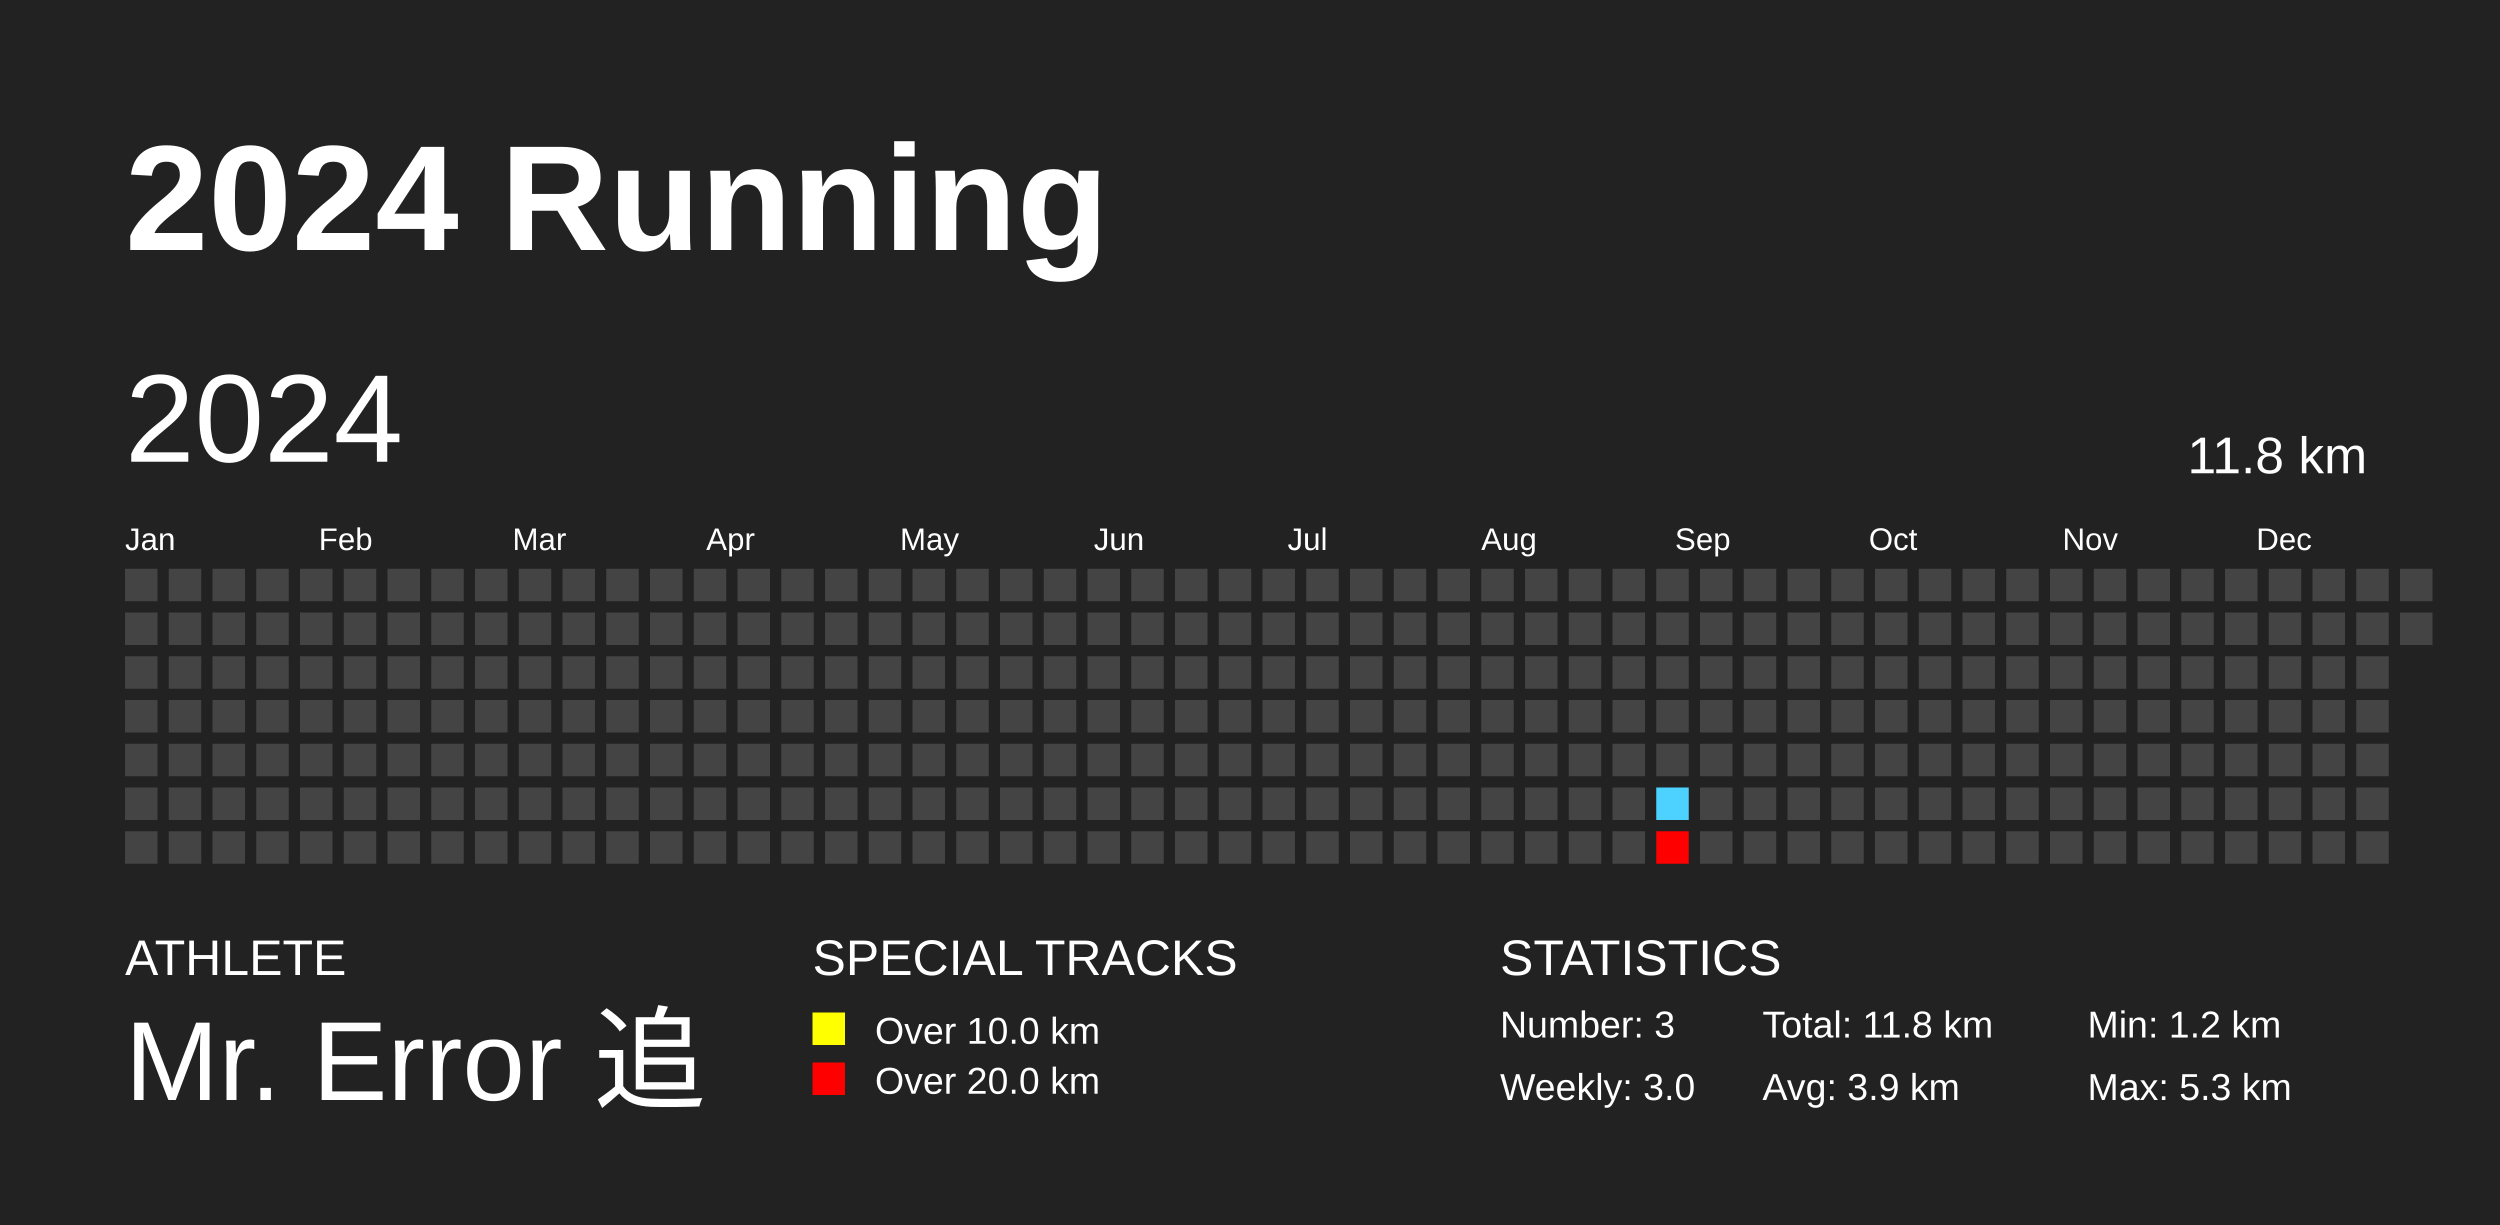
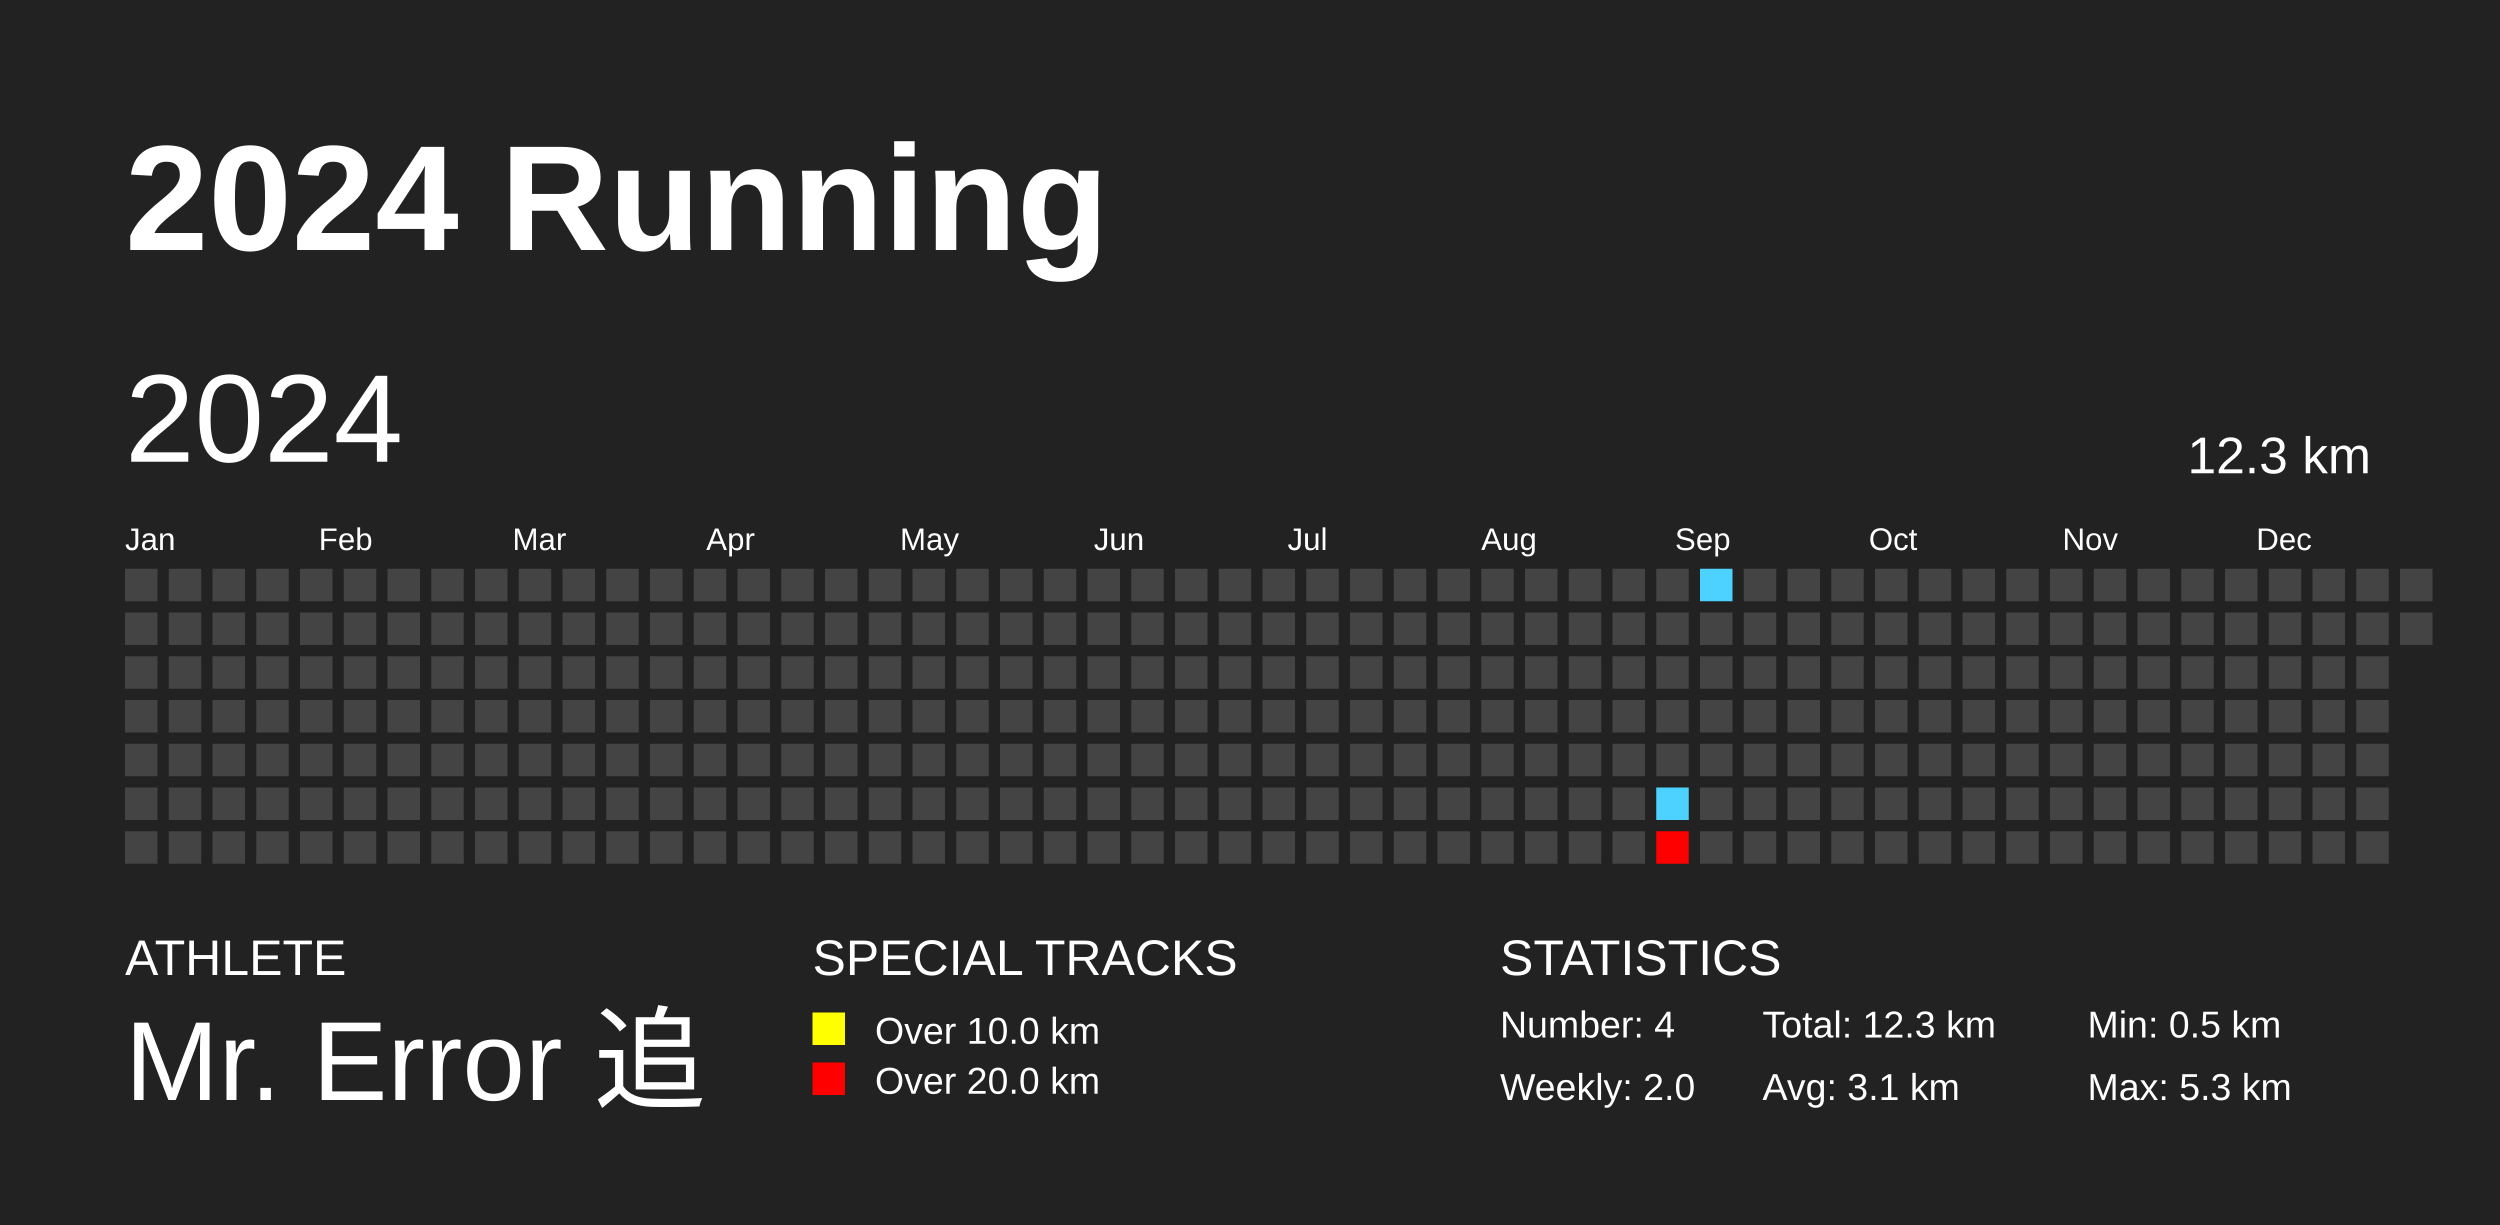
<svg xmlns="http://www.w3.org/2000/svg" baseProfile="full" height="98mm" version="1.1" viewBox="0,0,200,98" width="200mm">
  <defs />
  <rect fill="#222222" height="98" width="200" x="0" y="0" />
  <text fill="#FFFFFF" style="font-size:12px; font-family:Arial; font-weight:bold;" x="10" y="20">2024 Running</text>
  <text fill="#FFFFFF" style="font-size:4px; font-family:Arial" x="10" y="78">ATHLETE</text>
  <text fill="#FFFFFF" style="font-size:9px; font-family:Arial" x="10" y="88">Mr. Error 追</text>
  <text fill="#FFFFFF" style="font-size:4px; font-family:Arial" x="65" y="78">SPECIAL TRACKS</text>
  <rect fill="yellow" height="2.6" width="2.6" x="65" y="81" />
  <text fill="#FFFFFF" style="font-size:3px; font-family:Arial" x="70" y="83.5">Over 10.0 km</text>
  <rect fill="red" height="2.6" width="2.6" x="65" y="85" />
  <text fill="#FFFFFF" style="font-size:3px; font-family:Arial" x="70" y="87.5">Over 20.0 km</text>
  <text fill="#FFFFFF" style="font-size:4px; font-family:Arial" x="120" y="78">STATISTICS</text>
-   <text fill="#FFFFFF" style="font-size:3px; font-family:Arial" x="120" y="83">Number: 3</text>
-   <text fill="#FFFFFF" style="font-size:3px; font-family:Arial" x="120" y="88">Weekly: 3.0</text>
-   <text fill="#FFFFFF" style="font-size:3px; font-family:Arial" x="141" y="83">Total: 11.8 km</text>
-   <text fill="#FFFFFF" style="font-size:3px; font-family:Arial" x="141" y="88">Avg: 3.9 km</text>
-   <text fill="#FFFFFF" style="font-size:3px; font-family:Arial" x="167" y="83">Min: 1.2 km</text>
+   <text fill="#FFFFFF" style="font-size:3px; font-family:Arial" x="120" y="83">Number: 4</text>
+   <text fill="#FFFFFF" style="font-size:3px; font-family:Arial" x="120" y="88">Weekly: 2.0</text>
+   <text fill="#FFFFFF" style="font-size:3px; font-family:Arial" x="141" y="83">Total: 12.3 km</text>
+   <text fill="#FFFFFF" style="font-size:3px; font-family:Arial" x="141" y="88">Avg: 3.1 km</text>
+   <text fill="#FFFFFF" style="font-size:3px; font-family:Arial" x="167" y="83">Min: 0.5 km</text>
  <text fill="#FFFFFF" style="font-size:3px; font-family:Arial" x="167" y="88">Max: 5.3 km</text>
  <text dominant-baseline="hanging" fill="#FFFFFF" style="font-size:10.0px; font-family:Arial;" x="10" y="30">2024</text>
-   <text dominant-baseline="hanging" fill="#FFFFFF" style="font-size:4.125px; font-family:Arial;" x="175" y="35">11.8 km</text>
+   <text dominant-baseline="hanging" fill="#FFFFFF" style="font-size:4.125px; font-family:Arial;" x="175" y="35">12.3 km</text>
  <text fill="#FFFFFF" style="font-size:2.5px; font-family:Arial" x="10.0" y="44">Jan</text>
  <text fill="#FFFFFF" style="font-size:2.5px; font-family:Arial" x="25.5" y="44">Feb</text>
  <text fill="#FFFFFF" style="font-size:2.5px; font-family:Arial" x="41.0" y="44">Mar</text>
  <text fill="#FFFFFF" style="font-size:2.5px; font-family:Arial" x="56.5" y="44">Apr</text>
  <text fill="#FFFFFF" style="font-size:2.5px; font-family:Arial" x="72.0" y="44">May</text>
  <text fill="#FFFFFF" style="font-size:2.5px; font-family:Arial" x="87.5" y="44">Jun</text>
  <text fill="#FFFFFF" style="font-size:2.5px; font-family:Arial" x="103.0" y="44">Jul</text>
  <text fill="#FFFFFF" style="font-size:2.5px; font-family:Arial" x="118.5" y="44">Aug</text>
  <text fill="#FFFFFF" style="font-size:2.5px; font-family:Arial" x="134.0" y="44">Sep</text>
  <text fill="#FFFFFF" style="font-size:2.5px; font-family:Arial" x="149.5" y="44">Oct</text>
  <text fill="#FFFFFF" style="font-size:2.5px; font-family:Arial" x="165.0" y="44">Nov</text>
  <text fill="#FFFFFF" style="font-size:2.5px; font-family:Arial" x="180.5" y="44">Dec</text>
  <rect fill="#444444" height="2.6" width="2.6" x="10.0" y="45.5" />
  <rect fill="#444444" height="2.6" width="2.6" x="10.0" y="49.0" />
  <rect fill="#444444" height="2.6" width="2.6" x="10.0" y="52.5" />
  <rect fill="#444444" height="2.6" width="2.6" x="10.0" y="56.0" />
  <rect fill="#444444" height="2.6" width="2.6" x="10.0" y="59.5" />
  <rect fill="#444444" height="2.6" width="2.6" x="10.0" y="63.0" />
  <rect fill="#444444" height="2.6" width="2.6" x="10.0" y="66.5" />
  <rect fill="#444444" height="2.6" width="2.6" x="13.5" y="45.5" />
  <rect fill="#444444" height="2.6" width="2.6" x="13.5" y="49.0" />
  <rect fill="#444444" height="2.6" width="2.6" x="13.5" y="52.5" />
  <rect fill="#444444" height="2.6" width="2.6" x="13.5" y="56.0" />
  <rect fill="#444444" height="2.6" width="2.6" x="13.5" y="59.5" />
  <rect fill="#444444" height="2.6" width="2.6" x="13.5" y="63.0" />
  <rect fill="#444444" height="2.6" width="2.6" x="13.5" y="66.5" />
  <rect fill="#444444" height="2.6" width="2.6" x="17.0" y="45.5" />
  <rect fill="#444444" height="2.6" width="2.6" x="17.0" y="49.0" />
  <rect fill="#444444" height="2.6" width="2.6" x="17.0" y="52.5" />
  <rect fill="#444444" height="2.6" width="2.6" x="17.0" y="56.0" />
  <rect fill="#444444" height="2.6" width="2.6" x="17.0" y="59.5" />
  <rect fill="#444444" height="2.6" width="2.6" x="17.0" y="63.0" />
  <rect fill="#444444" height="2.6" width="2.6" x="17.0" y="66.5" />
  <rect fill="#444444" height="2.6" width="2.6" x="20.5" y="45.5" />
  <rect fill="#444444" height="2.6" width="2.6" x="20.5" y="49.0" />
  <rect fill="#444444" height="2.6" width="2.6" x="20.5" y="52.5" />
  <rect fill="#444444" height="2.6" width="2.6" x="20.5" y="56.0" />
  <rect fill="#444444" height="2.6" width="2.6" x="20.5" y="59.5" />
  <rect fill="#444444" height="2.6" width="2.6" x="20.5" y="63.0" />
  <rect fill="#444444" height="2.6" width="2.6" x="20.5" y="66.5" />
  <rect fill="#444444" height="2.6" width="2.6" x="24.0" y="45.5" />
  <rect fill="#444444" height="2.6" width="2.6" x="24.0" y="49.0" />
  <rect fill="#444444" height="2.6" width="2.6" x="24.0" y="52.5" />
  <rect fill="#444444" height="2.6" width="2.6" x="24.0" y="56.0" />
  <rect fill="#444444" height="2.6" width="2.6" x="24.0" y="59.5" />
  <rect fill="#444444" height="2.6" width="2.6" x="24.0" y="63.0" />
  <rect fill="#444444" height="2.6" width="2.6" x="24.0" y="66.5" />
  <rect fill="#444444" height="2.6" width="2.6" x="27.5" y="45.5" />
  <rect fill="#444444" height="2.6" width="2.6" x="27.5" y="49.0" />
  <rect fill="#444444" height="2.6" width="2.6" x="27.5" y="52.5" />
  <rect fill="#444444" height="2.6" width="2.6" x="27.5" y="56.0" />
  <rect fill="#444444" height="2.6" width="2.6" x="27.5" y="59.5" />
  <rect fill="#444444" height="2.6" width="2.6" x="27.5" y="63.0" />
  <rect fill="#444444" height="2.6" width="2.6" x="27.5" y="66.5" />
  <rect fill="#444444" height="2.6" width="2.6" x="31.0" y="45.5" />
  <rect fill="#444444" height="2.6" width="2.6" x="31.0" y="49.0" />
  <rect fill="#444444" height="2.6" width="2.6" x="31.0" y="52.5" />
  <rect fill="#444444" height="2.6" width="2.6" x="31.0" y="56.0" />
  <rect fill="#444444" height="2.6" width="2.6" x="31.0" y="59.5" />
  <rect fill="#444444" height="2.6" width="2.6" x="31.0" y="63.0" />
  <rect fill="#444444" height="2.6" width="2.6" x="31.0" y="66.5" />
  <rect fill="#444444" height="2.6" width="2.6" x="34.5" y="45.5" />
  <rect fill="#444444" height="2.6" width="2.6" x="34.5" y="49.0" />
  <rect fill="#444444" height="2.6" width="2.6" x="34.5" y="52.5" />
  <rect fill="#444444" height="2.6" width="2.6" x="34.5" y="56.0" />
  <rect fill="#444444" height="2.6" width="2.6" x="34.5" y="59.5" />
  <rect fill="#444444" height="2.6" width="2.6" x="34.5" y="63.0" />
  <rect fill="#444444" height="2.6" width="2.6" x="34.5" y="66.5" />
  <rect fill="#444444" height="2.6" width="2.6" x="38.0" y="45.5" />
  <rect fill="#444444" height="2.6" width="2.6" x="38.0" y="49.0" />
  <rect fill="#444444" height="2.6" width="2.6" x="38.0" y="52.5" />
  <rect fill="#444444" height="2.6" width="2.6" x="38.0" y="56.0" />
  <rect fill="#444444" height="2.6" width="2.6" x="38.0" y="59.5" />
  <rect fill="#444444" height="2.6" width="2.6" x="38.0" y="63.0" />
  <rect fill="#444444" height="2.6" width="2.6" x="38.0" y="66.5" />
  <rect fill="#444444" height="2.6" width="2.6" x="41.5" y="45.5" />
  <rect fill="#444444" height="2.6" width="2.6" x="41.5" y="49.0" />
  <rect fill="#444444" height="2.6" width="2.6" x="41.5" y="52.5" />
  <rect fill="#444444" height="2.6" width="2.6" x="41.5" y="56.0" />
  <rect fill="#444444" height="2.6" width="2.6" x="41.5" y="59.5" />
  <rect fill="#444444" height="2.6" width="2.6" x="41.5" y="63.0" />
  <rect fill="#444444" height="2.6" width="2.6" x="41.5" y="66.5" />
  <rect fill="#444444" height="2.6" width="2.6" x="45.0" y="45.5" />
  <rect fill="#444444" height="2.6" width="2.6" x="45.0" y="49.0" />
  <rect fill="#444444" height="2.6" width="2.6" x="45.0" y="52.5" />
  <rect fill="#444444" height="2.6" width="2.6" x="45.0" y="56.0" />
  <rect fill="#444444" height="2.6" width="2.6" x="45.0" y="59.5" />
  <rect fill="#444444" height="2.6" width="2.6" x="45.0" y="63.0" />
  <rect fill="#444444" height="2.6" width="2.6" x="45.0" y="66.5" />
  <rect fill="#444444" height="2.6" width="2.6" x="48.5" y="45.5" />
  <rect fill="#444444" height="2.6" width="2.6" x="48.5" y="49.0" />
  <rect fill="#444444" height="2.6" width="2.6" x="48.5" y="52.5" />
  <rect fill="#444444" height="2.6" width="2.6" x="48.5" y="56.0" />
  <rect fill="#444444" height="2.6" width="2.6" x="48.5" y="59.5" />
  <rect fill="#444444" height="2.6" width="2.6" x="48.5" y="63.0" />
  <rect fill="#444444" height="2.6" width="2.6" x="48.5" y="66.5" />
  <rect fill="#444444" height="2.6" width="2.6" x="52.0" y="45.5" />
  <rect fill="#444444" height="2.6" width="2.6" x="52.0" y="49.0" />
  <rect fill="#444444" height="2.6" width="2.6" x="52.0" y="52.5" />
  <rect fill="#444444" height="2.6" width="2.6" x="52.0" y="56.0" />
  <rect fill="#444444" height="2.6" width="2.6" x="52.0" y="59.5" />
  <rect fill="#444444" height="2.6" width="2.6" x="52.0" y="63.0" />
  <rect fill="#444444" height="2.6" width="2.6" x="52.0" y="66.5" />
  <rect fill="#444444" height="2.6" width="2.6" x="55.5" y="45.5" />
  <rect fill="#444444" height="2.6" width="2.6" x="55.5" y="49.0" />
  <rect fill="#444444" height="2.6" width="2.6" x="55.5" y="52.5" />
  <rect fill="#444444" height="2.6" width="2.6" x="55.5" y="56.0" />
  <rect fill="#444444" height="2.6" width="2.6" x="55.5" y="59.5" />
  <rect fill="#444444" height="2.6" width="2.6" x="55.5" y="63.0" />
  <rect fill="#444444" height="2.6" width="2.6" x="55.5" y="66.5" />
  <rect fill="#444444" height="2.6" width="2.6" x="59.0" y="45.5" />
  <rect fill="#444444" height="2.6" width="2.6" x="59.0" y="49.0" />
  <rect fill="#444444" height="2.6" width="2.6" x="59.0" y="52.5" />
  <rect fill="#444444" height="2.6" width="2.6" x="59.0" y="56.0" />
  <rect fill="#444444" height="2.6" width="2.6" x="59.0" y="59.5" />
  <rect fill="#444444" height="2.6" width="2.6" x="59.0" y="63.0" />
  <rect fill="#444444" height="2.6" width="2.6" x="59.0" y="66.5" />
  <rect fill="#444444" height="2.6" width="2.6" x="62.5" y="45.5" />
  <rect fill="#444444" height="2.6" width="2.6" x="62.5" y="49.0" />
  <rect fill="#444444" height="2.6" width="2.6" x="62.5" y="52.5" />
  <rect fill="#444444" height="2.6" width="2.6" x="62.5" y="56.0" />
  <rect fill="#444444" height="2.6" width="2.6" x="62.5" y="59.5" />
  <rect fill="#444444" height="2.6" width="2.6" x="62.5" y="63.0" />
  <rect fill="#444444" height="2.6" width="2.6" x="62.5" y="66.5" />
  <rect fill="#444444" height="2.6" width="2.6" x="66.0" y="45.5" />
  <rect fill="#444444" height="2.6" width="2.6" x="66.0" y="49.0" />
  <rect fill="#444444" height="2.6" width="2.6" x="66.0" y="52.5" />
  <rect fill="#444444" height="2.6" width="2.6" x="66.0" y="56.0" />
  <rect fill="#444444" height="2.6" width="2.6" x="66.0" y="59.5" />
  <rect fill="#444444" height="2.6" width="2.6" x="66.0" y="63.0" />
  <rect fill="#444444" height="2.6" width="2.6" x="66.0" y="66.5" />
  <rect fill="#444444" height="2.6" width="2.6" x="69.5" y="45.5" />
  <rect fill="#444444" height="2.6" width="2.6" x="69.5" y="49.0" />
  <rect fill="#444444" height="2.6" width="2.6" x="69.5" y="52.5" />
  <rect fill="#444444" height="2.6" width="2.6" x="69.5" y="56.0" />
  <rect fill="#444444" height="2.6" width="2.6" x="69.5" y="59.5" />
  <rect fill="#444444" height="2.6" width="2.6" x="69.5" y="63.0" />
  <rect fill="#444444" height="2.6" width="2.6" x="69.5" y="66.5" />
  <rect fill="#444444" height="2.6" width="2.6" x="73.0" y="45.5" />
  <rect fill="#444444" height="2.6" width="2.6" x="73.0" y="49.0" />
  <rect fill="#444444" height="2.6" width="2.6" x="73.0" y="52.5" />
  <rect fill="#444444" height="2.6" width="2.6" x="73.0" y="56.0" />
  <rect fill="#444444" height="2.6" width="2.6" x="73.0" y="59.5" />
  <rect fill="#444444" height="2.6" width="2.6" x="73.0" y="63.0" />
  <rect fill="#444444" height="2.6" width="2.6" x="73.0" y="66.5" />
  <rect fill="#444444" height="2.6" width="2.6" x="76.5" y="45.5" />
  <rect fill="#444444" height="2.6" width="2.6" x="76.5" y="49.0" />
  <rect fill="#444444" height="2.6" width="2.6" x="76.5" y="52.5" />
  <rect fill="#444444" height="2.6" width="2.6" x="76.5" y="56.0" />
  <rect fill="#444444" height="2.6" width="2.6" x="76.5" y="59.5" />
  <rect fill="#444444" height="2.6" width="2.6" x="76.5" y="63.0" />
  <rect fill="#444444" height="2.6" width="2.6" x="76.5" y="66.5" />
  <rect fill="#444444" height="2.6" width="2.6" x="80.0" y="45.5" />
  <rect fill="#444444" height="2.6" width="2.6" x="80.0" y="49.0" />
  <rect fill="#444444" height="2.6" width="2.6" x="80.0" y="52.5" />
  <rect fill="#444444" height="2.6" width="2.6" x="80.0" y="56.0" />
  <rect fill="#444444" height="2.6" width="2.6" x="80.0" y="59.5" />
  <rect fill="#444444" height="2.6" width="2.6" x="80.0" y="63.0" />
  <rect fill="#444444" height="2.6" width="2.6" x="80.0" y="66.5" />
  <rect fill="#444444" height="2.6" width="2.6" x="83.5" y="45.5" />
  <rect fill="#444444" height="2.6" width="2.6" x="83.5" y="49.0" />
  <rect fill="#444444" height="2.6" width="2.6" x="83.5" y="52.5" />
  <rect fill="#444444" height="2.6" width="2.6" x="83.5" y="56.0" />
  <rect fill="#444444" height="2.6" width="2.6" x="83.5" y="59.5" />
  <rect fill="#444444" height="2.6" width="2.6" x="83.5" y="63.0" />
  <rect fill="#444444" height="2.6" width="2.6" x="83.5" y="66.5" />
  <rect fill="#444444" height="2.6" width="2.6" x="87.0" y="45.5" />
  <rect fill="#444444" height="2.6" width="2.6" x="87.0" y="49.0" />
  <rect fill="#444444" height="2.6" width="2.6" x="87.0" y="52.5" />
  <rect fill="#444444" height="2.6" width="2.6" x="87.0" y="56.0" />
  <rect fill="#444444" height="2.6" width="2.6" x="87.0" y="59.5" />
  <rect fill="#444444" height="2.6" width="2.6" x="87.0" y="63.0" />
  <rect fill="#444444" height="2.6" width="2.6" x="87.0" y="66.5" />
  <rect fill="#444444" height="2.6" width="2.6" x="90.5" y="45.5" />
  <rect fill="#444444" height="2.6" width="2.6" x="90.5" y="49.0" />
  <rect fill="#444444" height="2.6" width="2.6" x="90.5" y="52.5" />
  <rect fill="#444444" height="2.6" width="2.6" x="90.5" y="56.0" />
  <rect fill="#444444" height="2.6" width="2.6" x="90.5" y="59.5" />
  <rect fill="#444444" height="2.6" width="2.6" x="90.5" y="63.0" />
  <rect fill="#444444" height="2.6" width="2.6" x="90.5" y="66.5" />
  <rect fill="#444444" height="2.6" width="2.6" x="94.0" y="45.5" />
  <rect fill="#444444" height="2.6" width="2.6" x="94.0" y="49.0" />
  <rect fill="#444444" height="2.6" width="2.6" x="94.0" y="52.5" />
  <rect fill="#444444" height="2.6" width="2.6" x="94.0" y="56.0" />
  <rect fill="#444444" height="2.6" width="2.6" x="94.0" y="59.5" />
  <rect fill="#444444" height="2.6" width="2.6" x="94.0" y="63.0" />
  <rect fill="#444444" height="2.6" width="2.6" x="94.0" y="66.5" />
  <rect fill="#444444" height="2.6" width="2.6" x="97.5" y="45.5" />
  <rect fill="#444444" height="2.6" width="2.6" x="97.5" y="49.0" />
  <rect fill="#444444" height="2.6" width="2.6" x="97.5" y="52.5" />
  <rect fill="#444444" height="2.6" width="2.6" x="97.5" y="56.0" />
  <rect fill="#444444" height="2.6" width="2.6" x="97.5" y="59.5" />
  <rect fill="#444444" height="2.6" width="2.6" x="97.5" y="63.0" />
  <rect fill="#444444" height="2.6" width="2.6" x="97.5" y="66.5" />
  <rect fill="#444444" height="2.6" width="2.6" x="101.0" y="45.5" />
  <rect fill="#444444" height="2.6" width="2.6" x="101.0" y="49.0" />
  <rect fill="#444444" height="2.6" width="2.6" x="101.0" y="52.5" />
  <rect fill="#444444" height="2.6" width="2.6" x="101.0" y="56.0" />
  <rect fill="#444444" height="2.6" width="2.6" x="101.0" y="59.5" />
  <rect fill="#444444" height="2.6" width="2.6" x="101.0" y="63.0" />
  <rect fill="#444444" height="2.6" width="2.6" x="101.0" y="66.5" />
  <rect fill="#444444" height="2.6" width="2.6" x="104.5" y="45.5" />
  <rect fill="#444444" height="2.6" width="2.6" x="104.5" y="49.0" />
  <rect fill="#444444" height="2.6" width="2.6" x="104.5" y="52.5" />
  <rect fill="#444444" height="2.6" width="2.6" x="104.5" y="56.0" />
  <rect fill="#444444" height="2.6" width="2.6" x="104.5" y="59.5" />
  <rect fill="#444444" height="2.6" width="2.6" x="104.5" y="63.0" />
  <rect fill="#444444" height="2.6" width="2.6" x="104.5" y="66.5" />
  <rect fill="#444444" height="2.6" width="2.6" x="108.0" y="45.5" />
  <rect fill="#444444" height="2.6" width="2.6" x="108.0" y="49.0" />
  <rect fill="#444444" height="2.6" width="2.6" x="108.0" y="52.5" />
  <rect fill="#444444" height="2.6" width="2.6" x="108.0" y="56.0" />
  <rect fill="#444444" height="2.6" width="2.6" x="108.0" y="59.5" />
  <rect fill="#444444" height="2.6" width="2.6" x="108.0" y="63.0" />
  <rect fill="#444444" height="2.6" width="2.6" x="108.0" y="66.5" />
  <rect fill="#444444" height="2.6" width="2.6" x="111.5" y="45.5" />
  <rect fill="#444444" height="2.6" width="2.6" x="111.5" y="49.0" />
  <rect fill="#444444" height="2.6" width="2.6" x="111.5" y="52.5" />
  <rect fill="#444444" height="2.6" width="2.6" x="111.5" y="56.0" />
  <rect fill="#444444" height="2.6" width="2.6" x="111.5" y="59.5" />
  <rect fill="#444444" height="2.6" width="2.6" x="111.5" y="63.0" />
  <rect fill="#444444" height="2.6" width="2.6" x="111.5" y="66.5" />
  <rect fill="#444444" height="2.6" width="2.6" x="115.0" y="45.5" />
  <rect fill="#444444" height="2.6" width="2.6" x="115.0" y="49.0" />
  <rect fill="#444444" height="2.6" width="2.6" x="115.0" y="52.5" />
  <rect fill="#444444" height="2.6" width="2.6" x="115.0" y="56.0" />
  <rect fill="#444444" height="2.6" width="2.6" x="115.0" y="59.5" />
  <rect fill="#444444" height="2.6" width="2.6" x="115.0" y="63.0" />
  <rect fill="#444444" height="2.6" width="2.6" x="115.0" y="66.5" />
  <rect fill="#444444" height="2.6" width="2.6" x="118.5" y="45.5" />
  <rect fill="#444444" height="2.6" width="2.6" x="118.5" y="49.0" />
  <rect fill="#444444" height="2.6" width="2.6" x="118.5" y="52.5" />
  <rect fill="#444444" height="2.6" width="2.6" x="118.5" y="56.0" />
  <rect fill="#444444" height="2.6" width="2.6" x="118.5" y="59.5" />
  <rect fill="#444444" height="2.6" width="2.6" x="118.5" y="63.0" />
  <rect fill="#444444" height="2.6" width="2.6" x="118.5" y="66.5" />
  <rect fill="#444444" height="2.6" width="2.6" x="122.0" y="45.5" />
  <rect fill="#444444" height="2.6" width="2.6" x="122.0" y="49.0" />
  <rect fill="#444444" height="2.6" width="2.6" x="122.0" y="52.5" />
  <rect fill="#444444" height="2.6" width="2.6" x="122.0" y="56.0" />
  <rect fill="#444444" height="2.6" width="2.6" x="122.0" y="59.5" />
  <rect fill="#444444" height="2.6" width="2.6" x="122.0" y="63.0" />
  <rect fill="#444444" height="2.6" width="2.6" x="122.0" y="66.5" />
  <rect fill="#444444" height="2.6" width="2.6" x="125.5" y="45.5" />
  <rect fill="#444444" height="2.6" width="2.6" x="125.5" y="49.0" />
  <rect fill="#444444" height="2.6" width="2.6" x="125.5" y="52.5" />
  <rect fill="#444444" height="2.6" width="2.6" x="125.5" y="56.0" />
  <rect fill="#444444" height="2.6" width="2.6" x="125.5" y="59.5" />
  <rect fill="#444444" height="2.6" width="2.6" x="125.5" y="63.0" />
  <rect fill="#444444" height="2.6" width="2.6" x="125.5" y="66.5" />
  <rect fill="#444444" height="2.6" width="2.6" x="129.0" y="45.5" />
  <rect fill="#444444" height="2.6" width="2.6" x="129.0" y="49.0" />
  <rect fill="#444444" height="2.6" width="2.6" x="129.0" y="52.5" />
  <rect fill="#444444" height="2.6" width="2.6" x="129.0" y="56.0" />
  <rect fill="#444444" height="2.6" width="2.6" x="129.0" y="59.5" />
  <rect fill="#444444" height="2.6" width="2.6" x="129.0" y="63.0" />
  <rect fill="#444444" height="2.6" width="2.6" x="129.0" y="66.5" />
  <rect fill="#444444" height="2.6" width="2.6" x="132.5" y="45.5" />
  <rect fill="#444444" height="2.6" width="2.6" x="132.5" y="49.0" />
  <rect fill="#444444" height="2.6" width="2.6" x="132.5" y="52.5" />
  <rect fill="#444444" height="2.6" width="2.6" x="132.5" y="56.0" />
  <rect fill="#444444" height="2.6" width="2.6" x="132.5" y="59.5" />
  <rect fill="#4dd2ff" height="2.6" width="2.6" x="132.5" y="63.0" />
  <rect fill="#ff0000" height="2.6" width="2.6" x="132.5" y="66.5" />
-   <rect fill="#444444" height="2.6" width="2.6" x="136.0" y="45.5" />
+   <rect fill="#4dd2ff" height="2.6" width="2.6" x="136.0" y="45.5" />
  <rect fill="#444444" height="2.6" width="2.6" x="136.0" y="49.0" />
  <rect fill="#444444" height="2.6" width="2.6" x="136.0" y="52.5" />
  <rect fill="#444444" height="2.6" width="2.6" x="136.0" y="56.0" />
  <rect fill="#444444" height="2.6" width="2.6" x="136.0" y="59.5" />
  <rect fill="#444444" height="2.6" width="2.6" x="136.0" y="63.0" />
  <rect fill="#444444" height="2.6" width="2.6" x="136.0" y="66.5" />
  <rect fill="#444444" height="2.6" width="2.6" x="139.5" y="45.5" />
  <rect fill="#444444" height="2.6" width="2.6" x="139.5" y="49.0" />
  <rect fill="#444444" height="2.6" width="2.6" x="139.5" y="52.5" />
  <rect fill="#444444" height="2.6" width="2.6" x="139.5" y="56.0" />
  <rect fill="#444444" height="2.6" width="2.6" x="139.5" y="59.5" />
  <rect fill="#444444" height="2.6" width="2.6" x="139.5" y="63.0" />
  <rect fill="#444444" height="2.6" width="2.6" x="139.5" y="66.5" />
  <rect fill="#444444" height="2.6" width="2.6" x="143.0" y="45.5" />
  <rect fill="#444444" height="2.6" width="2.6" x="143.0" y="49.0" />
  <rect fill="#444444" height="2.6" width="2.6" x="143.0" y="52.5" />
  <rect fill="#444444" height="2.6" width="2.6" x="143.0" y="56.0" />
  <rect fill="#444444" height="2.6" width="2.6" x="143.0" y="59.5" />
  <rect fill="#444444" height="2.6" width="2.6" x="143.0" y="63.0" />
  <rect fill="#444444" height="2.6" width="2.6" x="143.0" y="66.5" />
  <rect fill="#444444" height="2.6" width="2.6" x="146.5" y="45.5" />
  <rect fill="#444444" height="2.6" width="2.6" x="146.5" y="49.0" />
  <rect fill="#444444" height="2.6" width="2.6" x="146.5" y="52.5" />
  <rect fill="#444444" height="2.6" width="2.6" x="146.5" y="56.0" />
  <rect fill="#444444" height="2.6" width="2.6" x="146.5" y="59.5" />
  <rect fill="#444444" height="2.6" width="2.6" x="146.5" y="63.0" />
  <rect fill="#444444" height="2.6" width="2.6" x="146.5" y="66.5" />
  <rect fill="#444444" height="2.6" width="2.6" x="150.0" y="45.5" />
  <rect fill="#444444" height="2.6" width="2.6" x="150.0" y="49.0" />
  <rect fill="#444444" height="2.6" width="2.6" x="150.0" y="52.5" />
  <rect fill="#444444" height="2.6" width="2.6" x="150.0" y="56.0" />
  <rect fill="#444444" height="2.6" width="2.6" x="150.0" y="59.5" />
  <rect fill="#444444" height="2.6" width="2.6" x="150.0" y="63.0" />
  <rect fill="#444444" height="2.6" width="2.6" x="150.0" y="66.5" />
  <rect fill="#444444" height="2.6" width="2.6" x="153.5" y="45.5" />
  <rect fill="#444444" height="2.6" width="2.6" x="153.5" y="49.0" />
  <rect fill="#444444" height="2.6" width="2.6" x="153.5" y="52.5" />
  <rect fill="#444444" height="2.6" width="2.6" x="153.5" y="56.0" />
  <rect fill="#444444" height="2.6" width="2.6" x="153.5" y="59.5" />
  <rect fill="#444444" height="2.6" width="2.6" x="153.5" y="63.0" />
  <rect fill="#444444" height="2.6" width="2.6" x="153.5" y="66.5" />
  <rect fill="#444444" height="2.6" width="2.6" x="157.0" y="45.5" />
  <rect fill="#444444" height="2.6" width="2.6" x="157.0" y="49.0" />
  <rect fill="#444444" height="2.6" width="2.6" x="157.0" y="52.5" />
  <rect fill="#444444" height="2.6" width="2.6" x="157.0" y="56.0" />
  <rect fill="#444444" height="2.6" width="2.6" x="157.0" y="59.5" />
  <rect fill="#444444" height="2.6" width="2.6" x="157.0" y="63.0" />
  <rect fill="#444444" height="2.6" width="2.6" x="157.0" y="66.5" />
  <rect fill="#444444" height="2.6" width="2.6" x="160.5" y="45.5" />
  <rect fill="#444444" height="2.6" width="2.6" x="160.5" y="49.0" />
  <rect fill="#444444" height="2.6" width="2.6" x="160.5" y="52.5" />
  <rect fill="#444444" height="2.6" width="2.6" x="160.5" y="56.0" />
  <rect fill="#444444" height="2.6" width="2.6" x="160.5" y="59.5" />
  <rect fill="#444444" height="2.6" width="2.6" x="160.5" y="63.0" />
  <rect fill="#444444" height="2.6" width="2.6" x="160.5" y="66.5" />
  <rect fill="#444444" height="2.6" width="2.6" x="164.0" y="45.5" />
  <rect fill="#444444" height="2.6" width="2.6" x="164.0" y="49.0" />
  <rect fill="#444444" height="2.6" width="2.6" x="164.0" y="52.5" />
  <rect fill="#444444" height="2.6" width="2.6" x="164.0" y="56.0" />
  <rect fill="#444444" height="2.6" width="2.6" x="164.0" y="59.5" />
  <rect fill="#444444" height="2.6" width="2.6" x="164.0" y="63.0" />
  <rect fill="#444444" height="2.6" width="2.6" x="164.0" y="66.5" />
  <rect fill="#444444" height="2.6" width="2.6" x="167.5" y="45.5" />
  <rect fill="#444444" height="2.6" width="2.6" x="167.5" y="49.0" />
  <rect fill="#444444" height="2.6" width="2.6" x="167.5" y="52.5" />
  <rect fill="#444444" height="2.6" width="2.6" x="167.5" y="56.0" />
  <rect fill="#444444" height="2.6" width="2.6" x="167.5" y="59.5" />
  <rect fill="#444444" height="2.6" width="2.6" x="167.5" y="63.0" />
  <rect fill="#444444" height="2.6" width="2.6" x="167.5" y="66.5" />
  <rect fill="#444444" height="2.6" width="2.6" x="171.0" y="45.5" />
  <rect fill="#444444" height="2.6" width="2.6" x="171.0" y="49.0" />
  <rect fill="#444444" height="2.6" width="2.6" x="171.0" y="52.5" />
  <rect fill="#444444" height="2.6" width="2.6" x="171.0" y="56.0" />
  <rect fill="#444444" height="2.6" width="2.6" x="171.0" y="59.5" />
  <rect fill="#444444" height="2.6" width="2.6" x="171.0" y="63.0" />
  <rect fill="#444444" height="2.6" width="2.6" x="171.0" y="66.5" />
  <rect fill="#444444" height="2.6" width="2.6" x="174.5" y="45.5" />
  <rect fill="#444444" height="2.6" width="2.6" x="174.5" y="49.0" />
  <rect fill="#444444" height="2.6" width="2.6" x="174.5" y="52.5" />
  <rect fill="#444444" height="2.6" width="2.6" x="174.5" y="56.0" />
  <rect fill="#444444" height="2.6" width="2.6" x="174.5" y="59.5" />
  <rect fill="#444444" height="2.6" width="2.6" x="174.5" y="63.0" />
  <rect fill="#444444" height="2.6" width="2.6" x="174.5" y="66.5" />
  <rect fill="#444444" height="2.6" width="2.6" x="178.0" y="45.5" />
  <rect fill="#444444" height="2.6" width="2.6" x="178.0" y="49.0" />
  <rect fill="#444444" height="2.6" width="2.6" x="178.0" y="52.5" />
  <rect fill="#444444" height="2.6" width="2.6" x="178.0" y="56.0" />
  <rect fill="#444444" height="2.6" width="2.6" x="178.0" y="59.5" />
  <rect fill="#444444" height="2.6" width="2.6" x="178.0" y="63.0" />
  <rect fill="#444444" height="2.6" width="2.6" x="178.0" y="66.5" />
  <rect fill="#444444" height="2.6" width="2.6" x="181.5" y="45.5" />
  <rect fill="#444444" height="2.6" width="2.6" x="181.5" y="49.0" />
  <rect fill="#444444" height="2.6" width="2.6" x="181.5" y="52.5" />
  <rect fill="#444444" height="2.6" width="2.6" x="181.5" y="56.0" />
  <rect fill="#444444" height="2.6" width="2.6" x="181.5" y="59.5" />
  <rect fill="#444444" height="2.6" width="2.6" x="181.5" y="63.0" />
  <rect fill="#444444" height="2.6" width="2.6" x="181.5" y="66.5" />
  <rect fill="#444444" height="2.6" width="2.6" x="185.0" y="45.5" />
  <rect fill="#444444" height="2.6" width="2.6" x="185.0" y="49.0" />
  <rect fill="#444444" height="2.6" width="2.6" x="185.0" y="52.5" />
  <rect fill="#444444" height="2.6" width="2.6" x="185.0" y="56.0" />
  <rect fill="#444444" height="2.6" width="2.6" x="185.0" y="59.5" />
  <rect fill="#444444" height="2.6" width="2.6" x="185.0" y="63.0" />
  <rect fill="#444444" height="2.6" width="2.6" x="185.0" y="66.5" />
  <rect fill="#444444" height="2.6" width="2.6" x="188.5" y="45.5" />
  <rect fill="#444444" height="2.6" width="2.6" x="188.5" y="49.0" />
  <rect fill="#444444" height="2.6" width="2.6" x="188.5" y="52.5" />
  <rect fill="#444444" height="2.6" width="2.6" x="188.5" y="56.0" />
  <rect fill="#444444" height="2.6" width="2.6" x="188.5" y="59.5" />
  <rect fill="#444444" height="2.6" width="2.6" x="188.5" y="63.0" />
  <rect fill="#444444" height="2.6" width="2.6" x="188.5" y="66.5" />
  <rect fill="#444444" height="2.6" width="2.6" x="192.0" y="45.5" />
  <rect fill="#444444" height="2.6" width="2.6" x="192.0" y="49.0" />
</svg>
